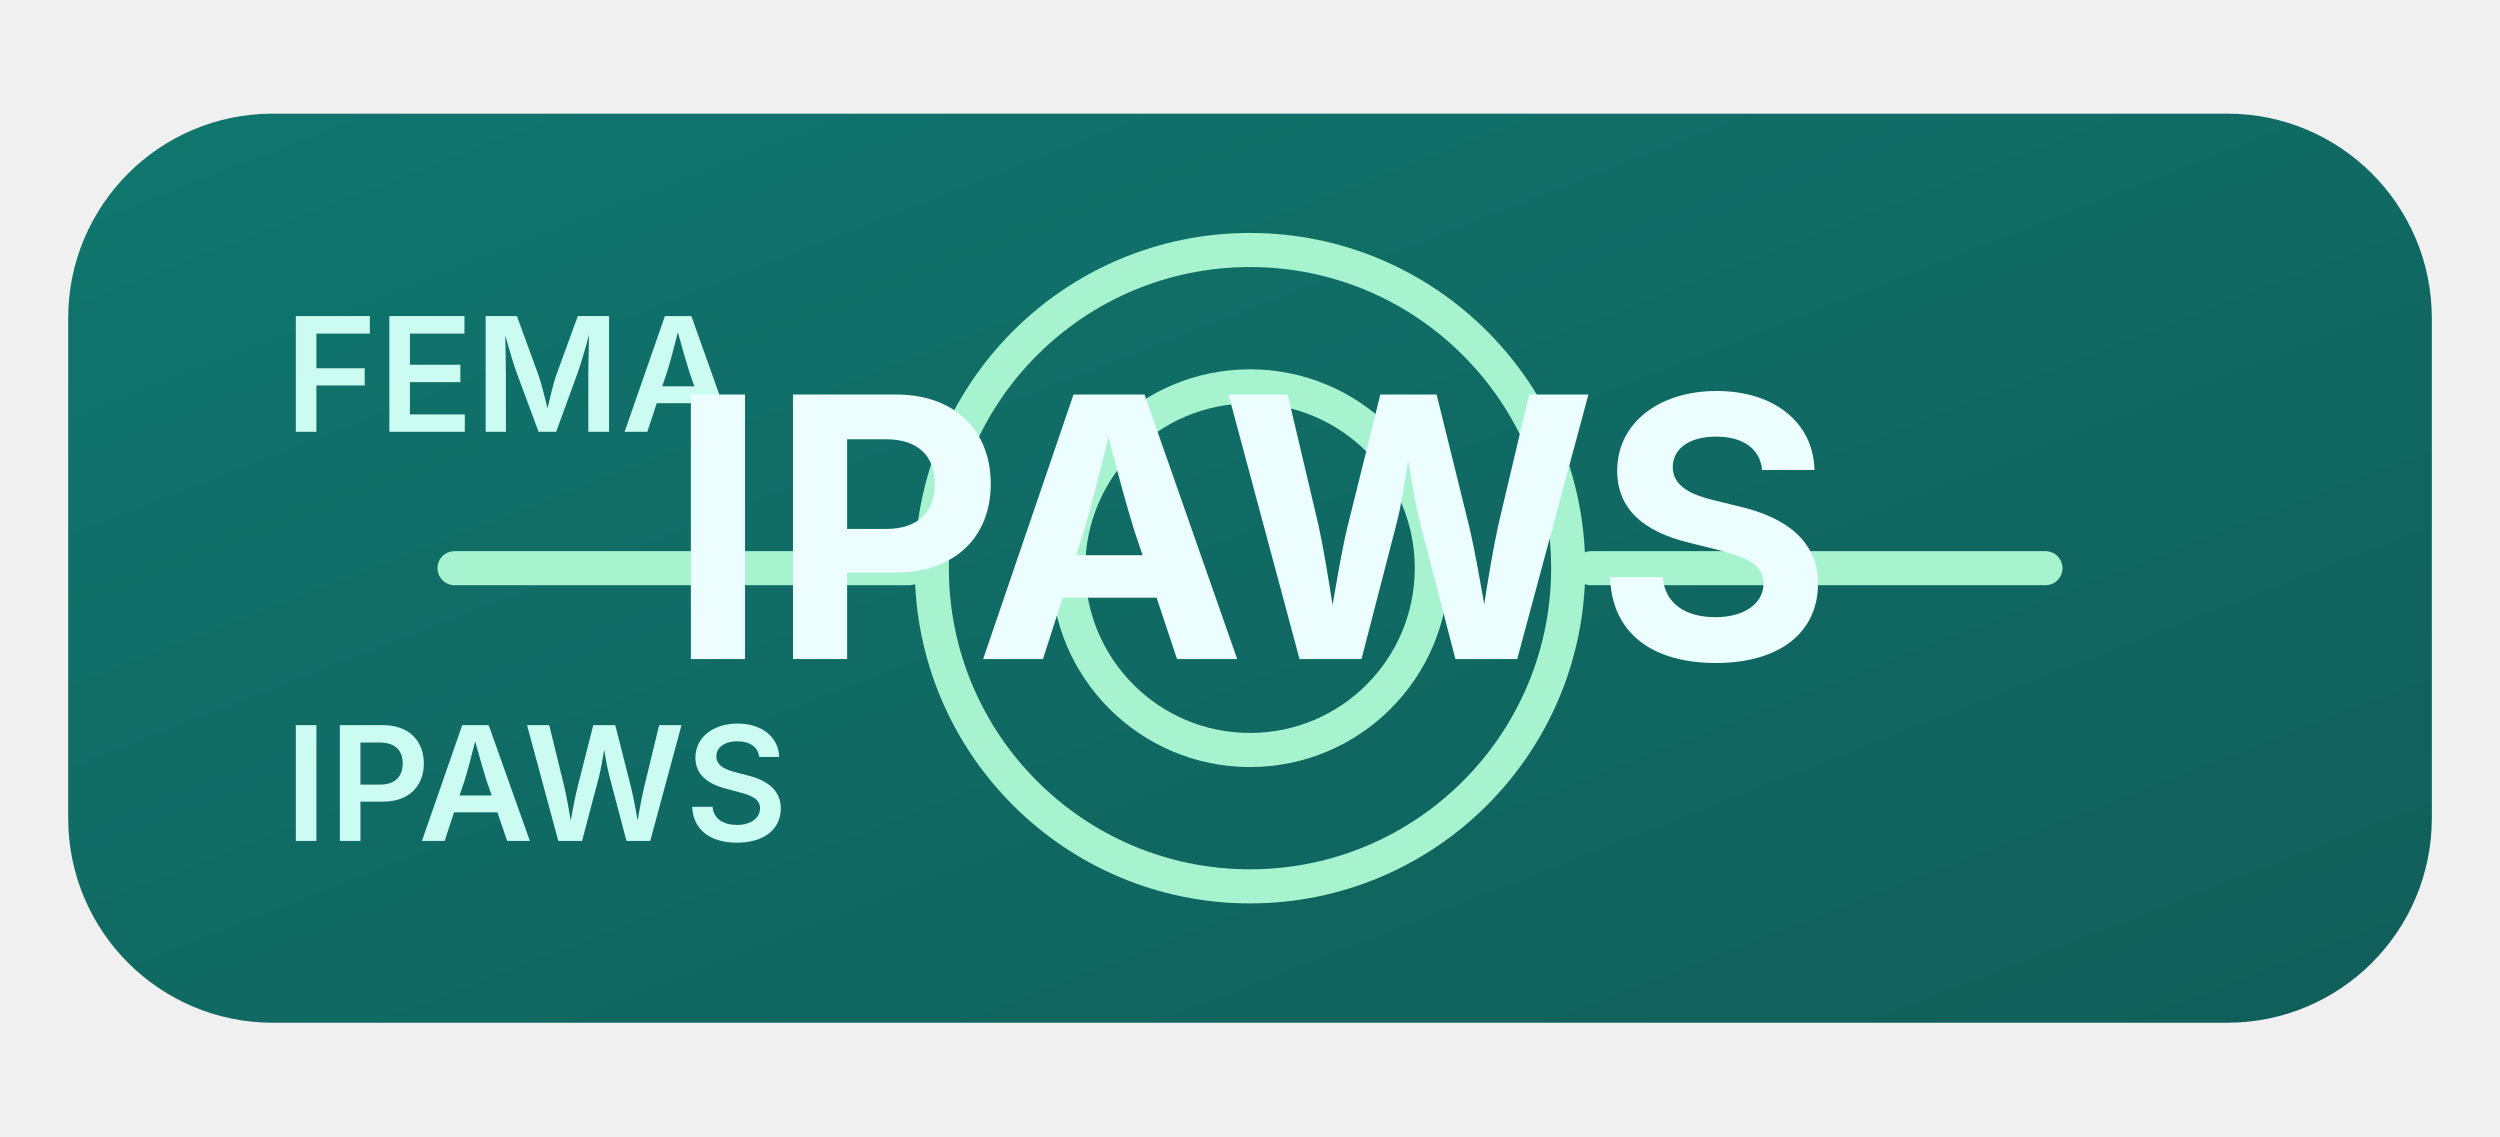
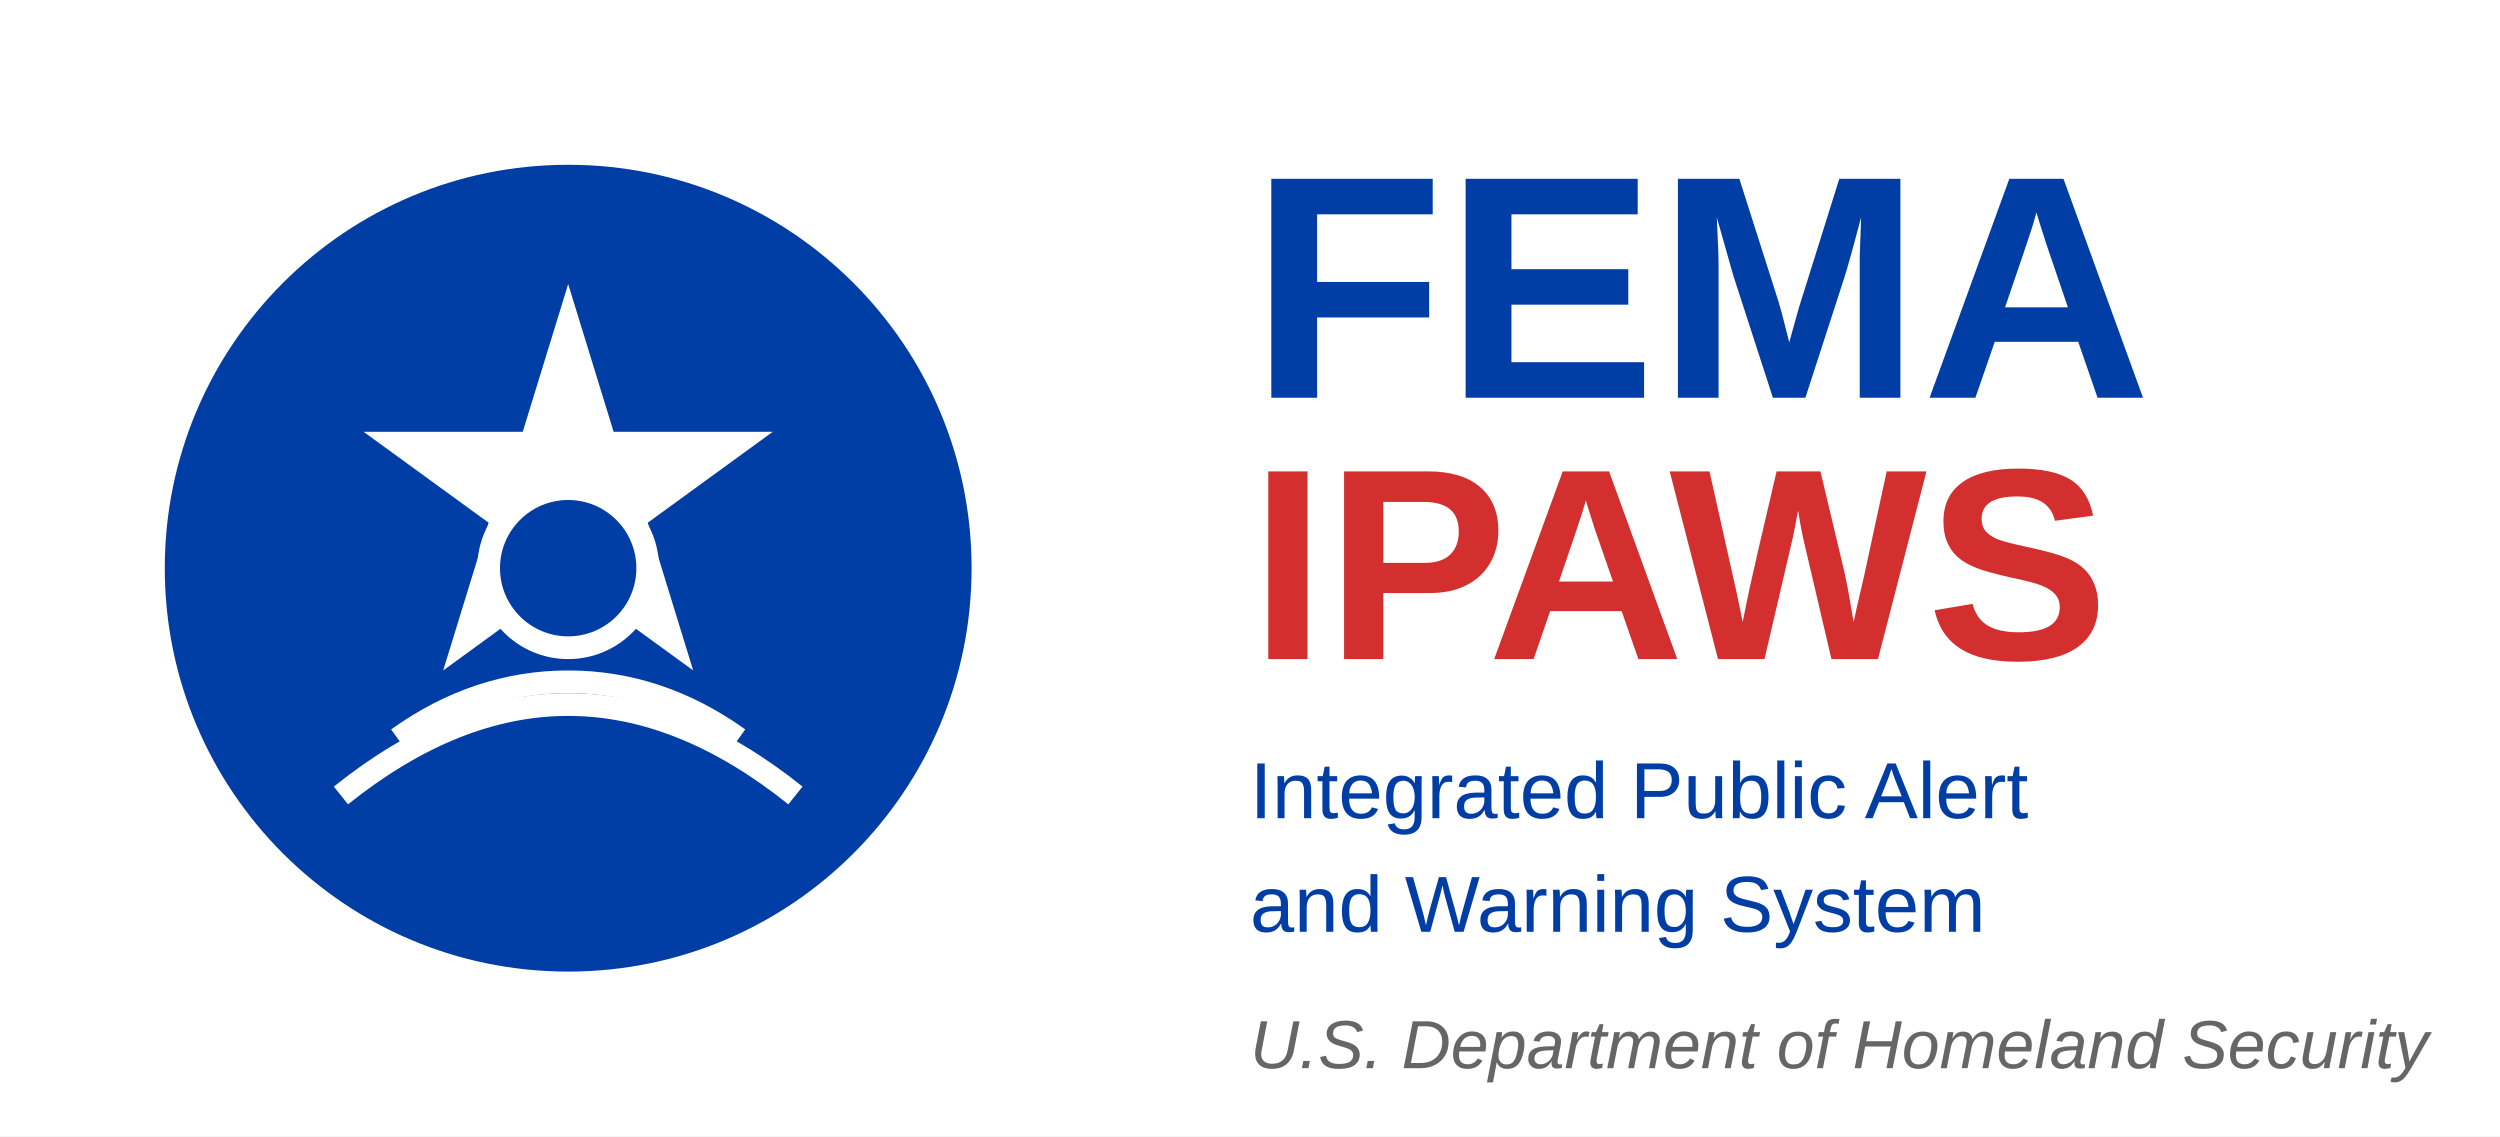
<svg xmlns="http://www.w3.org/2000/svg" width="220" height="100" viewBox="0 0 220 100" role="img" aria-labelledby="title desc">
-   <defs>
-     <linearGradient id="ipawsGradient" x1="0" y1="0" x2="1" y2="1">
-       <stop offset="0%" stop-color="#0f766e" />
-       <stop offset="100%" stop-color="#115e59" />
-     </linearGradient>
-   </defs>
-   <rect x="6" y="10" width="208" height="80" rx="18" fill="url(#ipawsGradient)" />
-   <g fill="none" stroke="#a7f3d0" stroke-width="3" stroke-linecap="round">
-     <path d="M40 50 h40" />
-     <path d="M140 50 h40" />
-     <circle cx="110" cy="50" r="28" />
-     <circle cx="110" cy="50" r="16" />
+   <rect width="220" height="100" fill="#FFFFFF" />
+   <circle cx="50" cy="50" r="35" fill="#003DA5" stroke="#003DA5" stroke-width="1" />
+   <path d="M 50 25 L 54 38 L 68 38 L 57 46 L 61 59 L 50 51 L 39 59 L 43 46 L 32 38 L 46 38 Z" fill="#FFFFFF" />
+   <circle cx="50" cy="50" r="8" fill="#FFFFFF" />
+   <circle cx="50" cy="50" r="6" fill="#003DA5" />
+   <g stroke="#FFFFFF" stroke-width="2" fill="none">
+     <path d="M 35 65 Q 42 60 50 60 Q 58 60 65 65" />
+     <path d="M 30 70 Q 40 62 50 62 Q 60 62 70 70" />
  </g>
-   <text x="25" y="38" font-size="14" font-weight="600" font-family="'Inter', 'Segoe UI', Arial, sans-serif" fill="#ccfbf1">FEMA</text>
-   <text x="25" y="74" font-size="14" font-weight="600" font-family="'Inter', 'Segoe UI', Arial, sans-serif" fill="#ccfbf1">IPAWS</text>
-   <text x="110" y="58" font-size="32" font-weight="700" font-family="'Inter', 'Segoe UI', Arial, sans-serif" fill="#ecfeff" text-anchor="middle">IPAWS</text>
+   <text x="110" y="35" font-family="Arial, Helvetica, sans-serif" font-size="28" font-weight="bold" fill="#003DA5">
+     FEMA
+   </text>
+   <text x="110" y="58" font-family="Arial, Helvetica, sans-serif" font-size="24" font-weight="bold" fill="#D32F2F">
+     IPAWS
+   </text>
+   <text x="110" y="72" font-family="Arial, Helvetica, sans-serif" font-size="7" fill="#003DA5">
+     Integrated Public Alert
+   </text>
+   <text x="110" y="82" font-family="Arial, Helvetica, sans-serif" font-size="7" fill="#003DA5">
+     and Warning System
+   </text>
+   <text x="110" y="94" font-family="Arial, Helvetica, sans-serif" font-size="6" fill="#666666" font-style="italic">
+     U.S. Department of Homeland Security
+   </text>
</svg>
